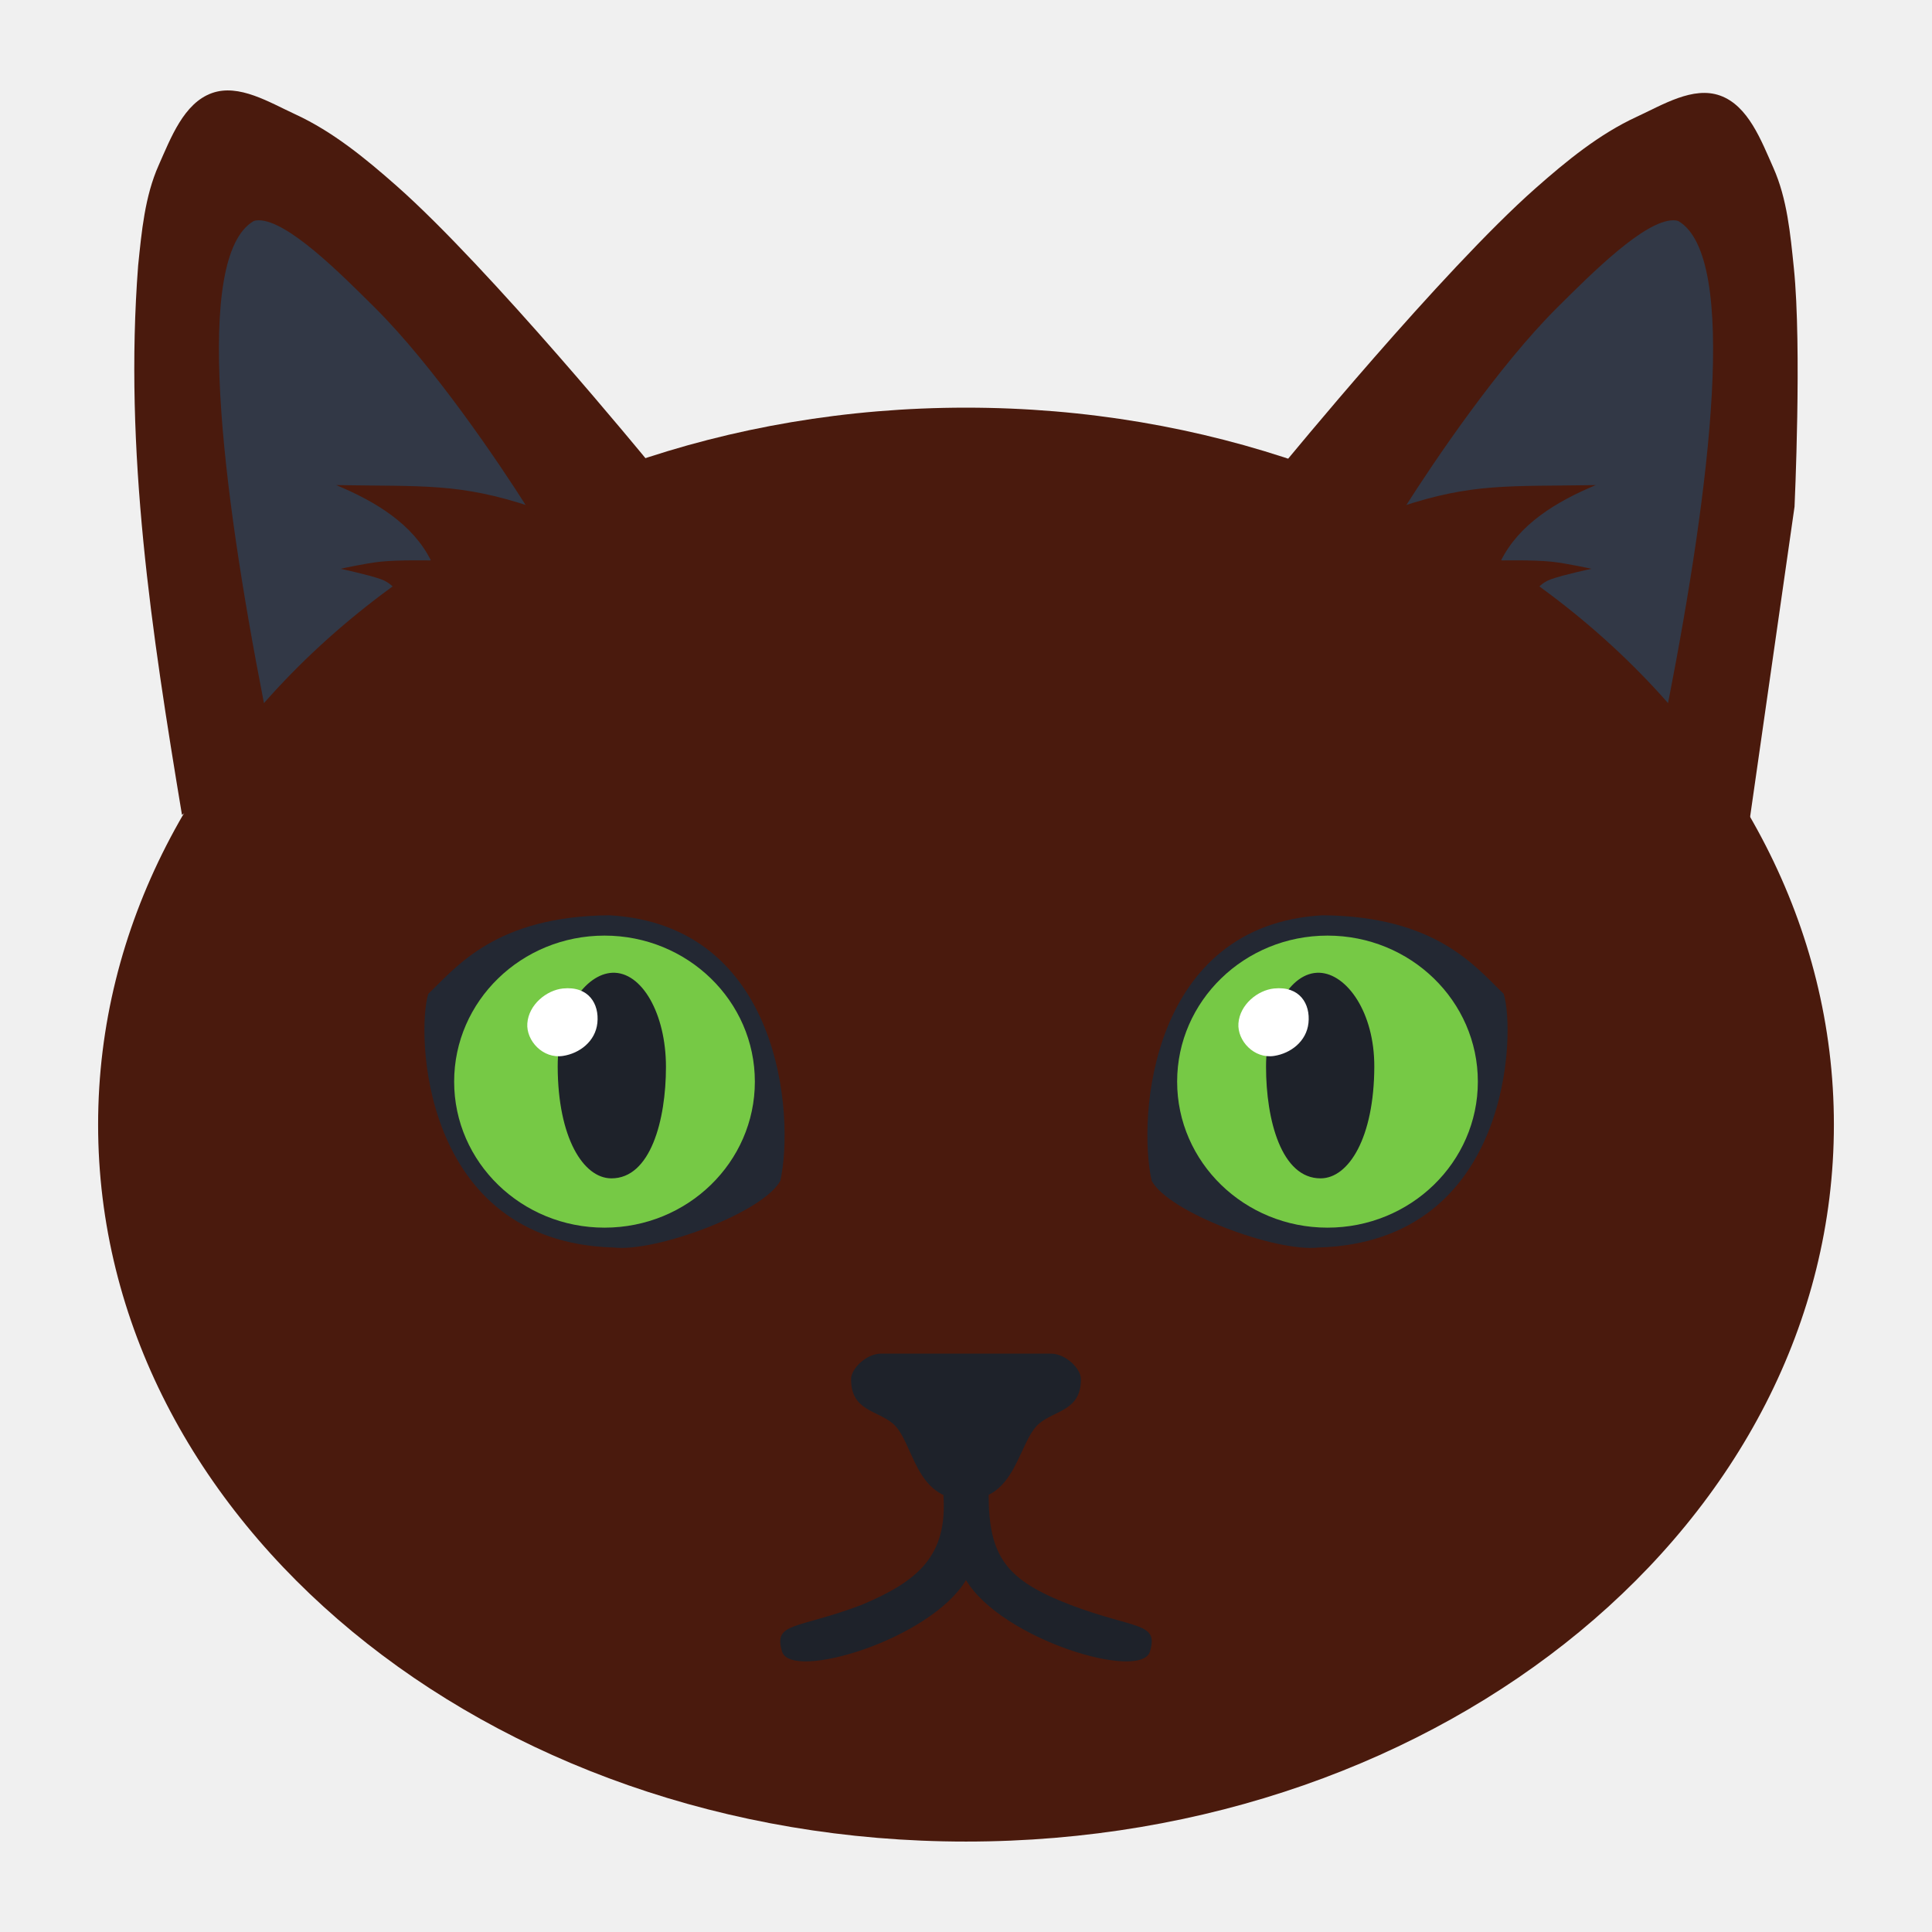
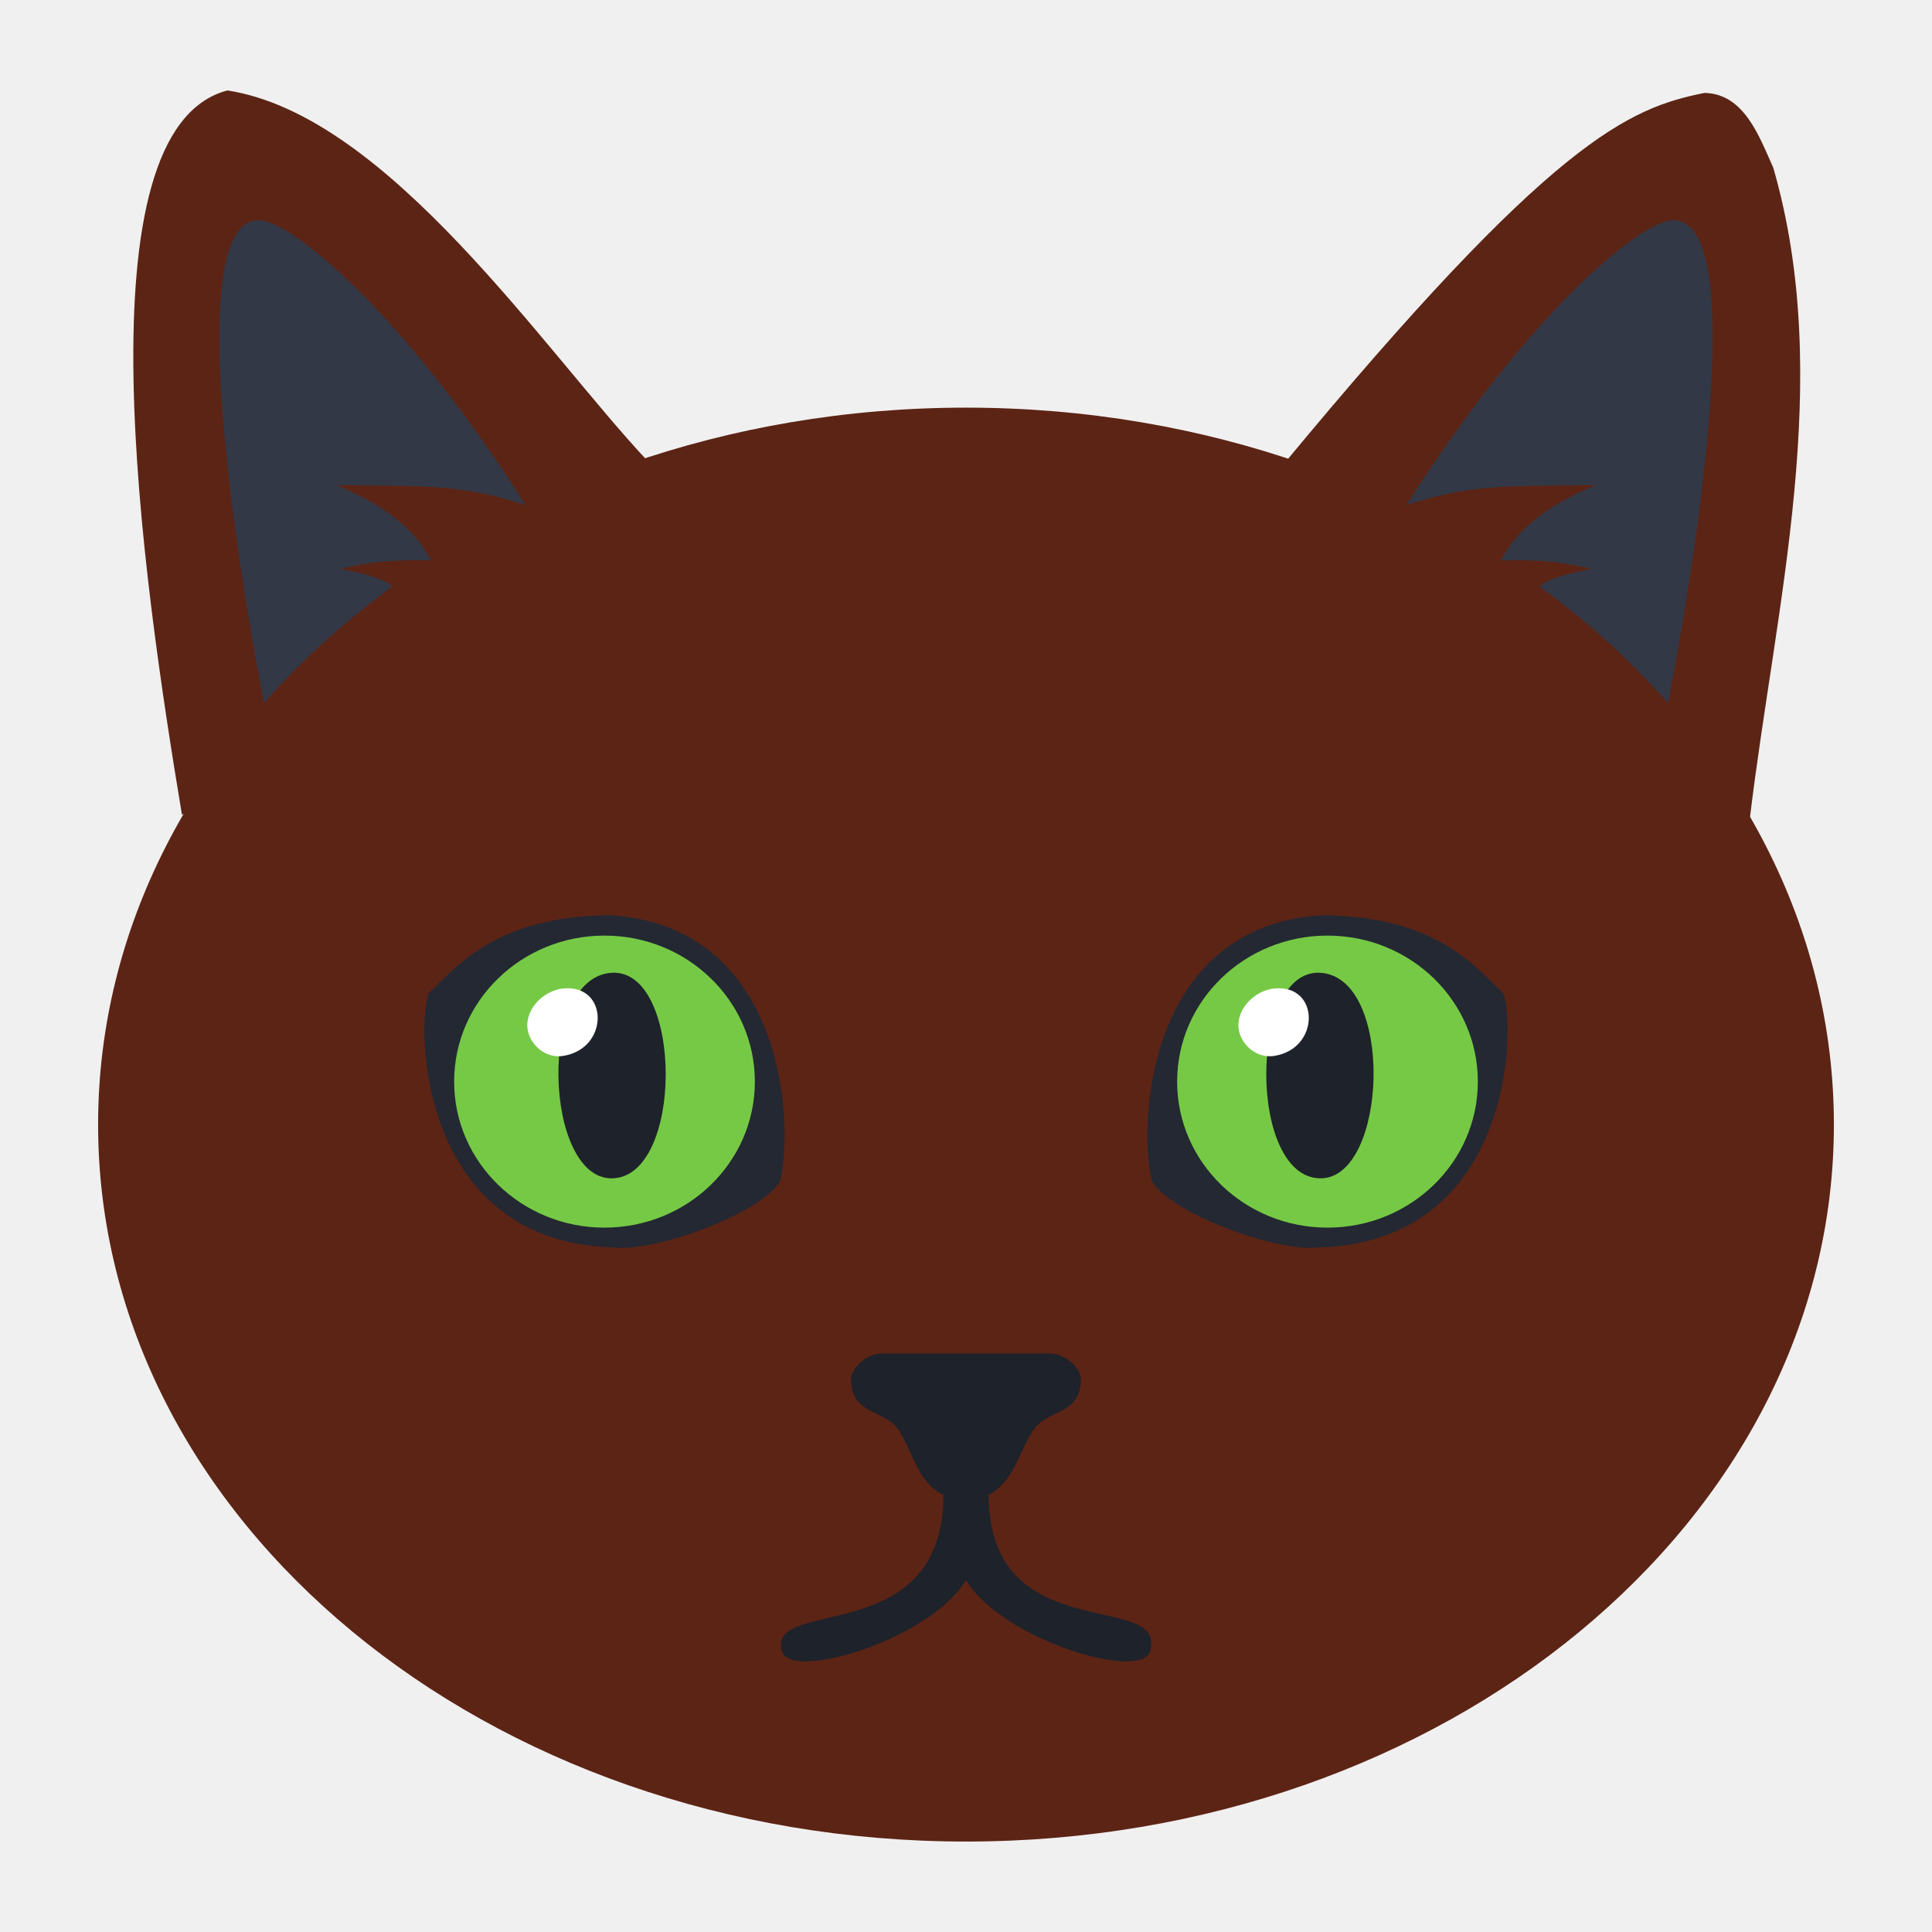
<svg xmlns="http://www.w3.org/2000/svg" width="512" height="512" version="1.1" viewBox="0 0 512 512">
-   <g transform="translate(0 -6.0363)">
-     <g fill="#4a1a0d">
-       <ellipse cx="256" cy="304.07" rx="230" ry="190" />
-       <path d="m171.87 128.45-55.162 45.798-68.484 47.732c-8.036-48.38-15.395-96.459-11.614-145.58 0.924-8.993 1.762-18.312 5.439-26.571 3.223-7.239 6.655-16.462 14.118-19.125 7.16-2.555 15.198 2.446 22.101 5.63 9.921 4.577 18.58 11.683 26.773 18.912 24.776 21.86 66.829 73.206 66.829 73.206z" stroke-width="259.09" />
-       <path d="m340.13 129.11 55.162 45.798 68.484 47.732 11.794-82.315s1.975-42.288-0.18-63.267c-0.924-8.993-1.762-18.312-5.439-26.571-3.223-7.239-6.655-16.462-14.118-19.125-7.16-2.555-15.198 2.446-22.101 5.63-9.921 4.577-18.58 11.683-26.773 18.912-24.776 21.86-66.829 73.206-66.829 73.206z" stroke-width="259.09" />
-     </g>
-     <g>
-       <path d="m68.623 64.406c-0.511-0.007-0.982 0.062-1.41 0.215-16.019 9.435-8.5 70.287 2.736 127.75 18.606-21.148 42.296-38.896 69.586-52.135-7.354-11.603-24.577-37.157-40.27-52.748-9.071-9.012-22.983-22.979-30.643-23.078z" fill="#323846" stroke-width="186.07" />
-       <path d="m443.38 64.406c0.511-0.007 0.982 0.062 1.41 0.215 16.019 9.435 8.5 70.287-2.736 127.75-18.606-21.148-42.296-38.896-69.586-52.135 7.354-11.603 24.577-37.157 40.27-52.748 9.071-9.012 22.983-22.979 30.643-23.078z" fill="#323846" stroke-width="186.07" />
-       <path d="m140.93 140.38c-19.171-6.393-28.743-5.396-51.829-5.788 10.601 4.412 20.314 10.4 25.103 19.971 0 0-8.578-0.169-13.272 0.315-3.989 0.411-10.676 1.897-10.676 1.897s7.246 1.534 10.683 2.755c4.845 1.72 5.837 6.693 5.837 6.693l38.993-10.428" fill="#4a1a0d" />
-       <path d="m371.07 140.38c19.171-6.393 28.743-5.396 51.829-5.788-10.601 4.412-20.314 10.4-25.103 19.971 0 0 8.578-0.169 13.272 0.315 3.989 0.411 10.676 1.897 10.676 1.897s-7.246 1.534-10.683 2.755c-4.845 1.72-5.837 6.693-5.837 6.693l-38.993-10.428" fill="#4a1a0d" />
-       <path d="m113.51 269.41c-3.145 9.611-2.261 65.691 49.02 67.23 11.374 1.313 39.806-9.32 44.269-17.697 3.799-17.142 0.193-67.746-45.273-70.349-30.155 0.248-40.519 13.641-48.017 20.816z" fill="#232833" />
-       <path d="m233.5 364.76c-3.903 0-7.959 3.968-7.959 6.773 0 8.392 6.853 8.198 11.055 11.746 5.614 4.74 5.637 20.196 19.404 20.196 13.346 0.121 13.805-15.468 19.404-20.196 4.202-3.548 11.055-3.354 11.055-11.746 0-2.805-4.056-6.773-7.959-6.773z" fill="#1e222a" stroke-width="174.36" />
-       <path d="m250 402.04c1.198 16.357-6.742 23.029-21.68 29.31-17.143 6.51-23.445 4.492-21.066 12.367 2.379 7.875 39.237-3.138 48.746-18.936 9.509 15.798 46.367 26.811 48.746 18.936 2.379-7.875-3.923-5.857-21.066-12.367-16.976-6.532-21.68-12.676-21.68-29.31-4.296 1.524-7.704 0.847-12 0z" fill="#1e222a" />
-       <path d="m398.49 269.41c3.145 9.611 2.261 65.691-49.02 67.23-11.374 1.313-39.806-9.32-44.269-17.697-3.799-17.142-0.193-67.746 45.273-70.349 30.155 0.248 40.519 13.641 48.017 20.816z" fill="#232833" />
-       <ellipse cx="160.2" cy="292.68" rx="39.846" ry="38.697" fill="#76c945" />
-       <path d="m162.28 263.83c-7.175 0.309-14.522 10.435-14.484 24.881 0.05 18.829 6.784 29.567 14.206 29.601 10.409 0.047 14.484-15.454 14.484-29.543 0-14.095-6.416-25.275-14.206-24.939z" fill="#1e222a" />
-     </g>
-     <path d="m158.31 277.12c-0.518 4.91-4.725 8.08-9.125 8.75-5.308 0.808-9.768-4.044-9.438-8.625 0.361-4.997 5.114-8.807 9.438-9.25 6.82-0.698 9.655 4.097 9.125 9.125z" fill="#fff" stroke-width="164.24" />
-     <ellipse transform="scale(-1,1)" cx="-351.8" cy="292.68" rx="39.846" ry="38.697" fill="#76c945" />
-     <path d="m349.72 263.83c7.175 0.309 14.522 10.435 14.484 24.881-0.05 18.829-6.784 29.567-14.206 29.601-10.409 0.047-14.484-15.454-14.484-29.543 0-14.095 6.416-25.275 14.206-24.939z" fill="#1e222a" />
-     <path d="m346.76 277.12c-0.518 4.91-4.725 8.08-9.125 8.75-5.308 0.808-9.768-4.044-9.438-8.625 0.361-4.997 5.114-8.807 9.438-9.25 6.82-0.698 9.655 4.097 9.125 9.125z" fill="#fff" stroke-width="164.24" />
-   </g>
+   <ellipse cx="256" cy="298.03" rx="230" ry="190" fill="#5c2415" />
+   <path d="m60.273 23.965c-39.817 10.444-22.552 128.92-12.049 191.98 43.905-28.142 83.651-60.325 123.64-93.529-27.528-29.209-68.819-91.854-111.6-98.449zm391.45 0.658c-20.139 4.022-40.339 12.322-111.6 98.451 38.518 34.746 81.192 63.94 123.64 93.529 6.787-56.442 22.425-115.92 6.176-172.15-3.637-8.03-7.63-19.642-18.225-19.828z" fill="#5c2415" />
+   <path d="m68.623 58.369c-23.088-0.298-1.282 114.62 1.326 127.96 18.606-21.148 42.296-38.896 69.586-52.135-32.009-50.505-62.071-75.712-70.913-75.826zm374.76 0v0.004c-8.835 0.114-38.89 25.301-70.913 75.826 27.29 13.239 50.98 30.987 69.586 52.135 2.611-13.353 24.413-128.26 1.326-127.96z" fill="#323846" />
+   <path d="m89.102 128.55c10.601 4.412 20.313 10.4 25.102 19.971-11.577-0.199-15.645 0.39-23.947 2.213 10.248 2.194 15.119 3.388 16.52 9.447l34.154-25.842c-19.171-6.393-28.742-5.396-51.828-5.789zm333.8 0c-23.086 0.393-32.657-0.604-51.828 5.789l34.154 25.842c1.4-6.058 6.268-7.253 16.52-9.447-8.206-1.802-12.272-2.414-23.947-2.213 4.789-9.571 14.501-15.559 25.102-19.971z" fill="#5c2415" />
+   <path d="m233.5 358.72c-3.903 0-7.959 3.968-7.959 6.773 0 8.392 6.853 8.197 11.055 11.744 4.648 3.924 5.464 15.194 13.418 18.957 0 41.097-47.204 26.768-42.759 41.482 2.379 7.875 39.237-3.139 48.746-18.938 9.509 15.798 46.367 26.812 48.746 18.938 4.998-16.547-42.671-0.284-42.746-41.519 7.672-3.804 8.801-15.033 13.404-18.92 4.202-3.548 11.055-3.352 11.055-11.744 0-2.805-4.056-6.773-7.959-6.773h-45.001" fill="#1e222a" />
+   <path d="m161.53 242.55c-30.155 0.248-40.518 13.639-48.016 20.814-3.145 9.611-2.262 65.691 49.02 67.23 11.374 1.313 39.807-9.32 44.27-17.697 3.799-17.142 0.192-67.745-45.273-70.348zm188.95 0c-45.466 2.603-49.072 53.206-45.273 70.348 4.463 8.377 32.896 19.011 44.27 17.697 51.281-1.539 52.164-57.619 49.02-67.23-7.498-7.175-17.861-20.566-48.016-20.814z" fill="#232833" />
+   <ellipse cx="160.2" cy="286.64" rx="39.846" ry="38.697" fill="#76c945" />
+   <ellipse transform="scale(-1,1)" cx="-351.8" cy="286.64" rx="39.846" ry="38.697" fill="#76c945" />
+   <path d="m162.28 257.79c-19.942 0.859-18.071 54.401-0.277 54.483 19.254 0.087 19.109-55.294 0.277-54.482zm187.44 0c-18.832-0.812-18.976 54.569 0.277 54.482 17.795-0.082 19.664-53.624-0.277-54.483z" fill="#1e222a" />
+   <path d="m149.19 261.96c-4.323 0.443-9.076 4.253-9.438 9.25-0.331 4.581 4.13 9.433 9.438 8.625 12.368-1.884 12.178-19.124 0-17.875zm188.45 0c-4.323 0.443-9.076 4.253-9.438 9.25-0.331 4.581 4.13 9.433 9.438 8.625 12.368-1.884 12.178-19.124 0-17.875z" fill="#fff" />
</svg>
